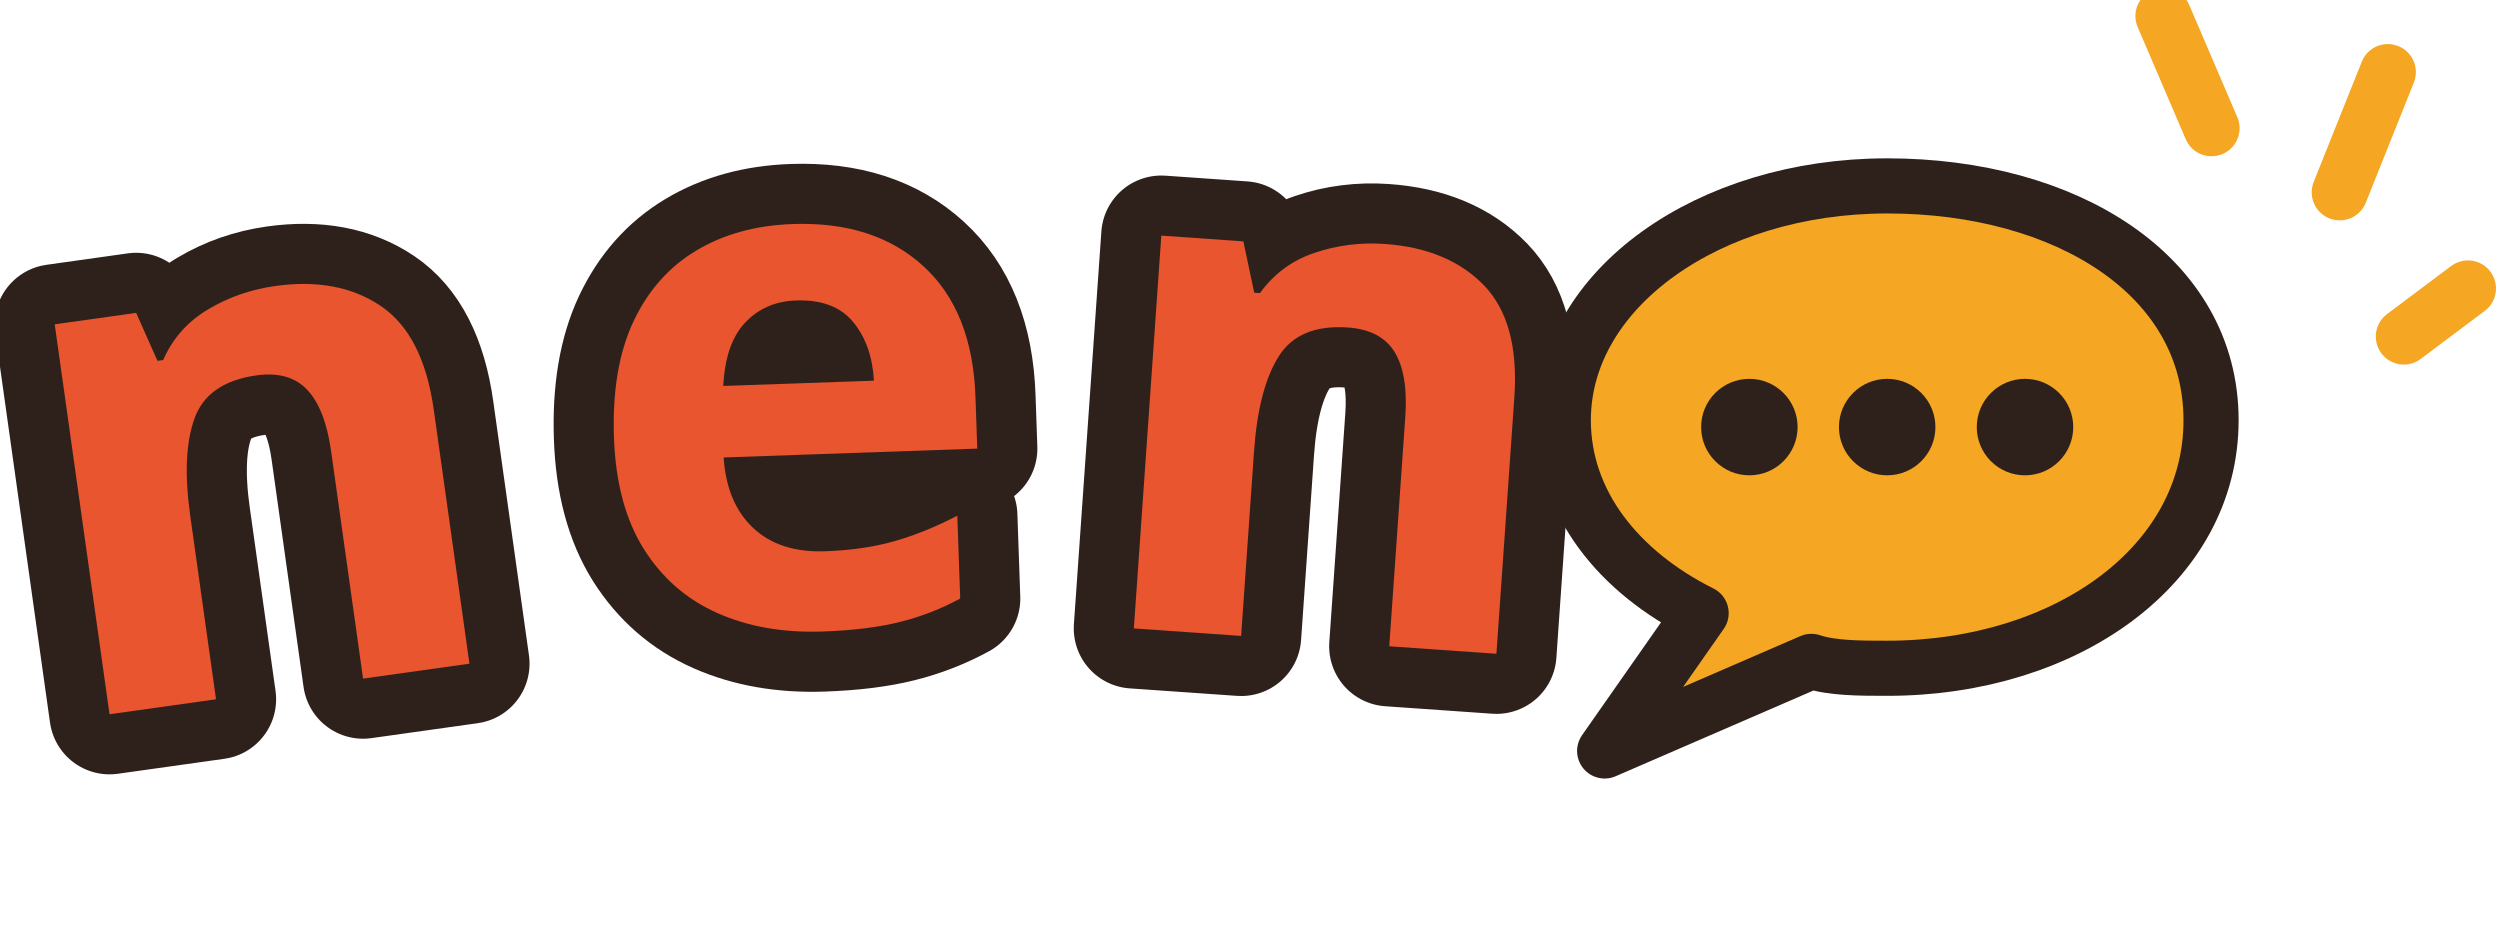
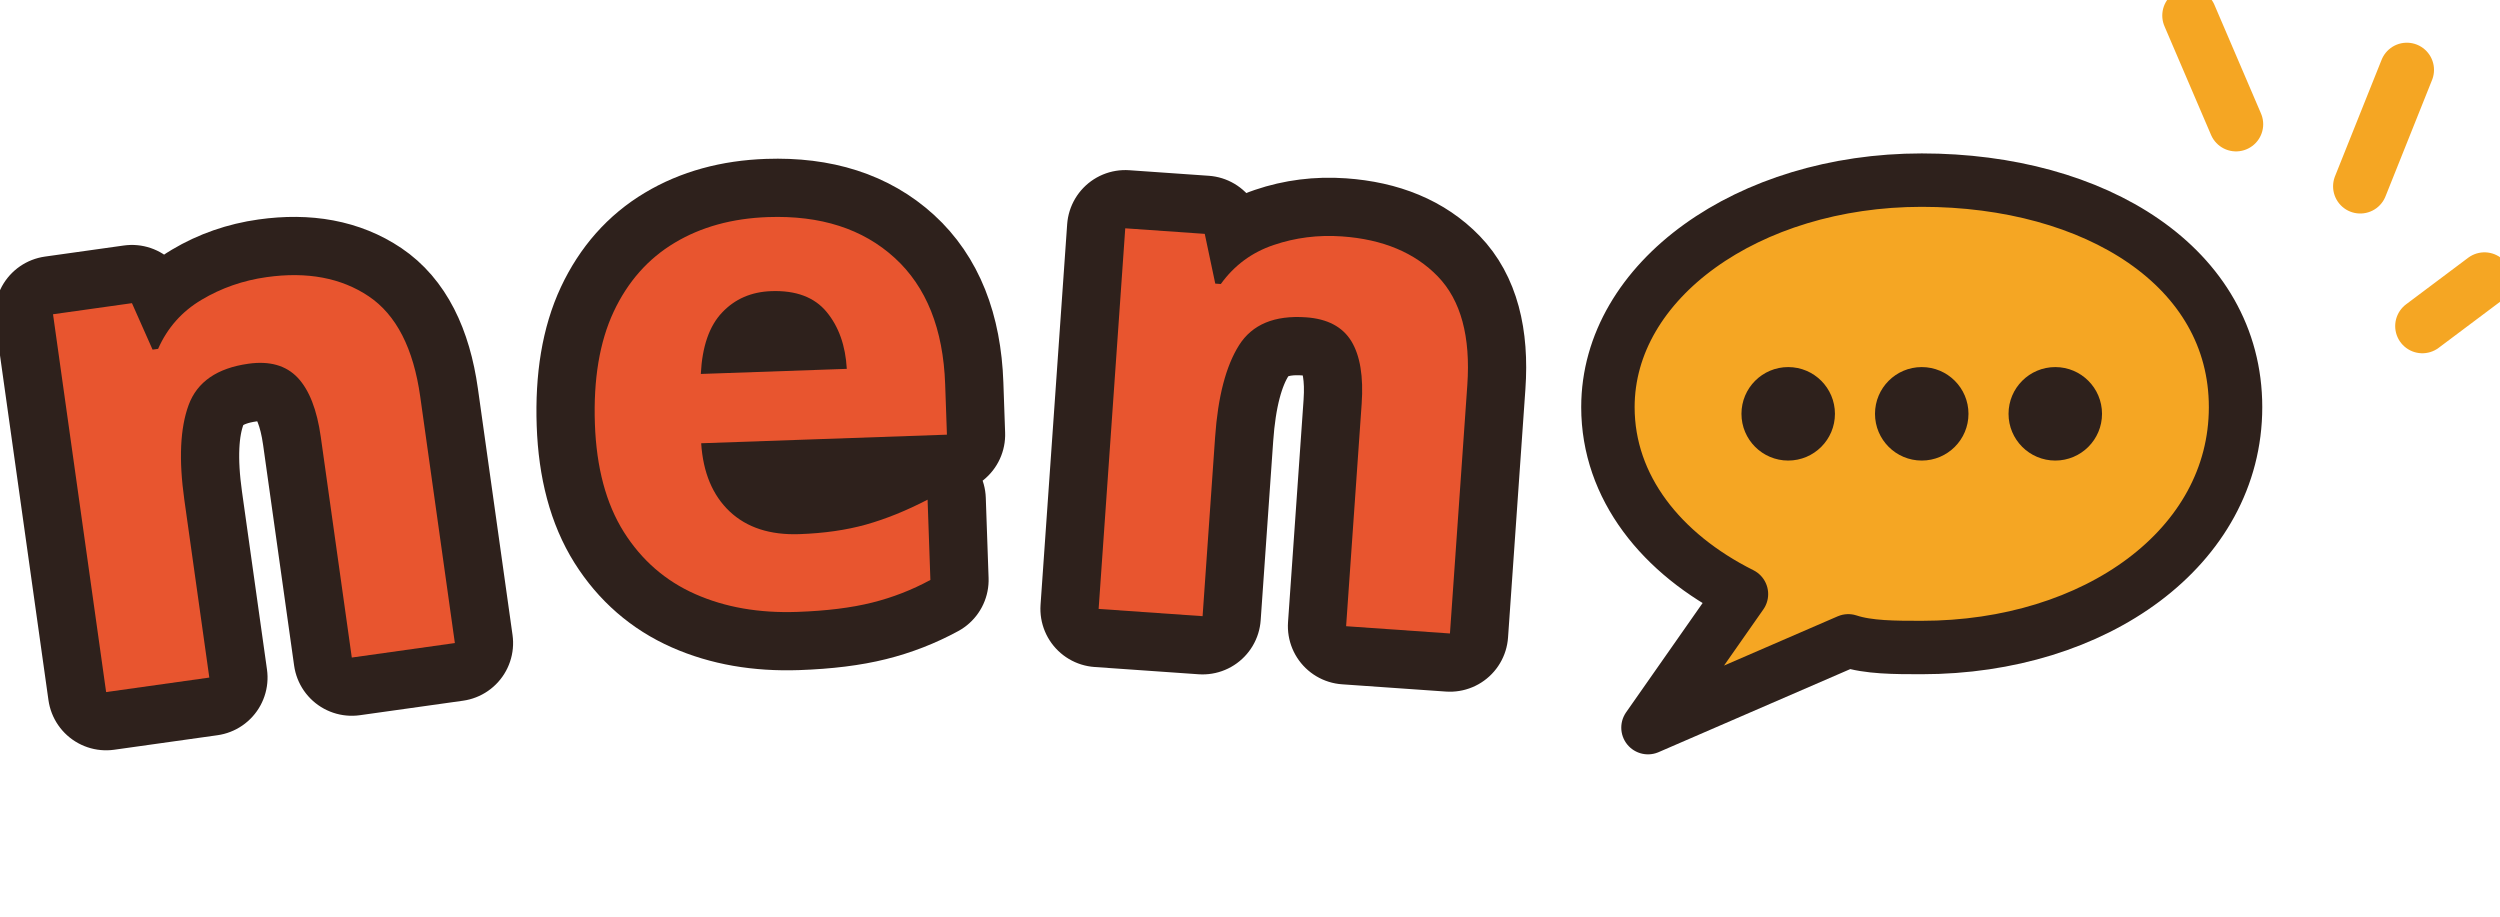
- <svg xmlns="http://www.w3.org/2000/svg" viewBox="0 0 312 118" role="img" aria-label="neno">
+ <svg xmlns="http://www.w3.org/2000/svg" viewBox="0 0 322 118" role="img" aria-label="neno">
  <g font-family="ui-rounded, 'SF Pro Rounded', Nunito, system-ui, sans-serif" font-size="90" font-weight="800" text-anchor="middle" paint-order="stroke" stroke="#2e211c" stroke-width="15" stroke-linejoin="round" fill="#e8552f">
    <text x="36" y="86" transform="rotate(-8 36 86)">n</text>
    <text x="100" y="78" transform="rotate(-2 100 78)">e</text>
    <text x="164" y="80" transform="rotate(4 164 80)">n</text>
  </g>
-   <g transform="translate(36 6) scale(0.86)">
+   <g transform="translate(48 6) scale(0.86)">
    <path d="M232 20c-26 0-47 15-47 34 0 12 8 22 20 28l-14 20 30-13c3 1 7 1 11 1 26 0 47-15 47-36s-21-34-47-34z" fill="#f5a623" stroke="#2e211c" stroke-width="8" stroke-linejoin="round" />
    <g fill="#2e211c">
      <circle cx="212" cy="55" r="7" />
      <circle cx="232" cy="55" r="7" />
      <circle cx="252" cy="55" r="7" />
    </g>
  </g>
  <g stroke="#f5a623" stroke-width="7" stroke-linecap="round">
-     <path d="M276 16 L270 2" />
-     <path d="M292 24 L298 9" />
-     <path d="M300 42 L308 36" />
+     <path d="M288 16 L282 2" />
+     <path d="M304 24 L310 9" />
+     <path d="M312 42 L320 36" />
  </g>
</svg>
